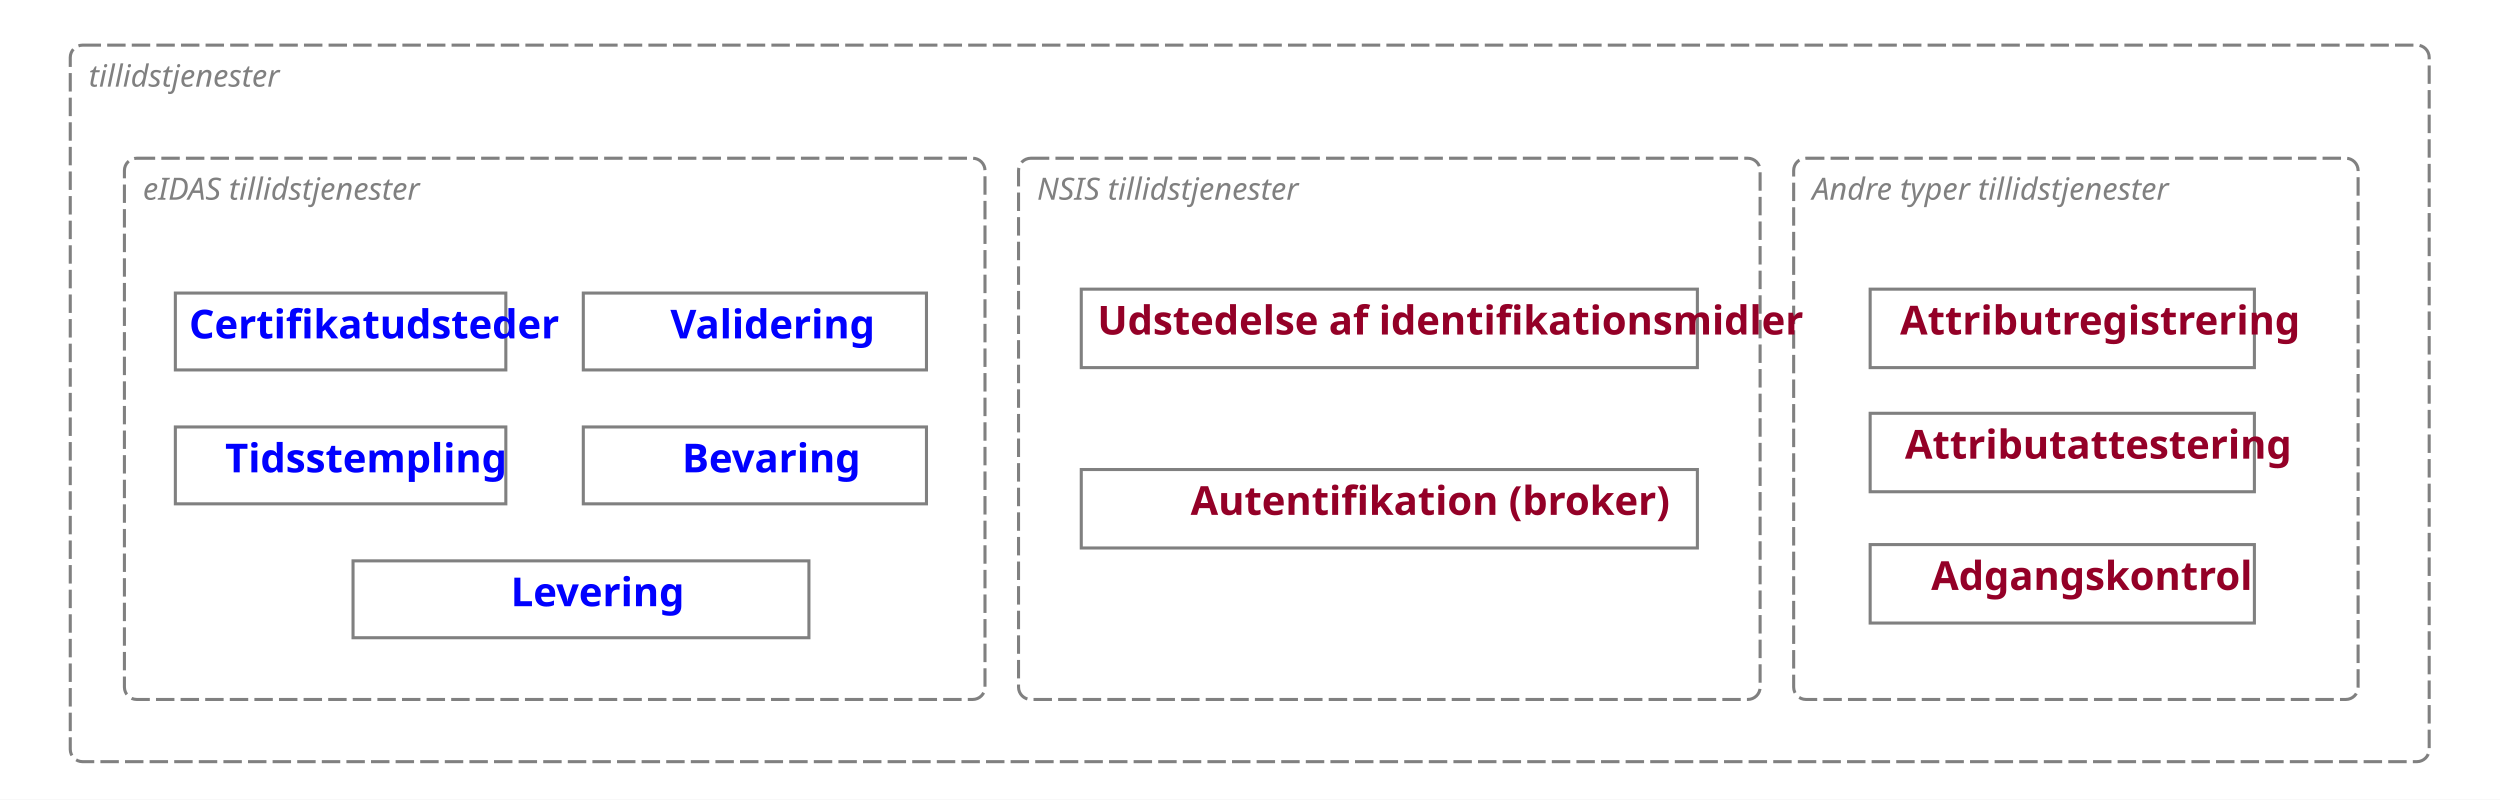
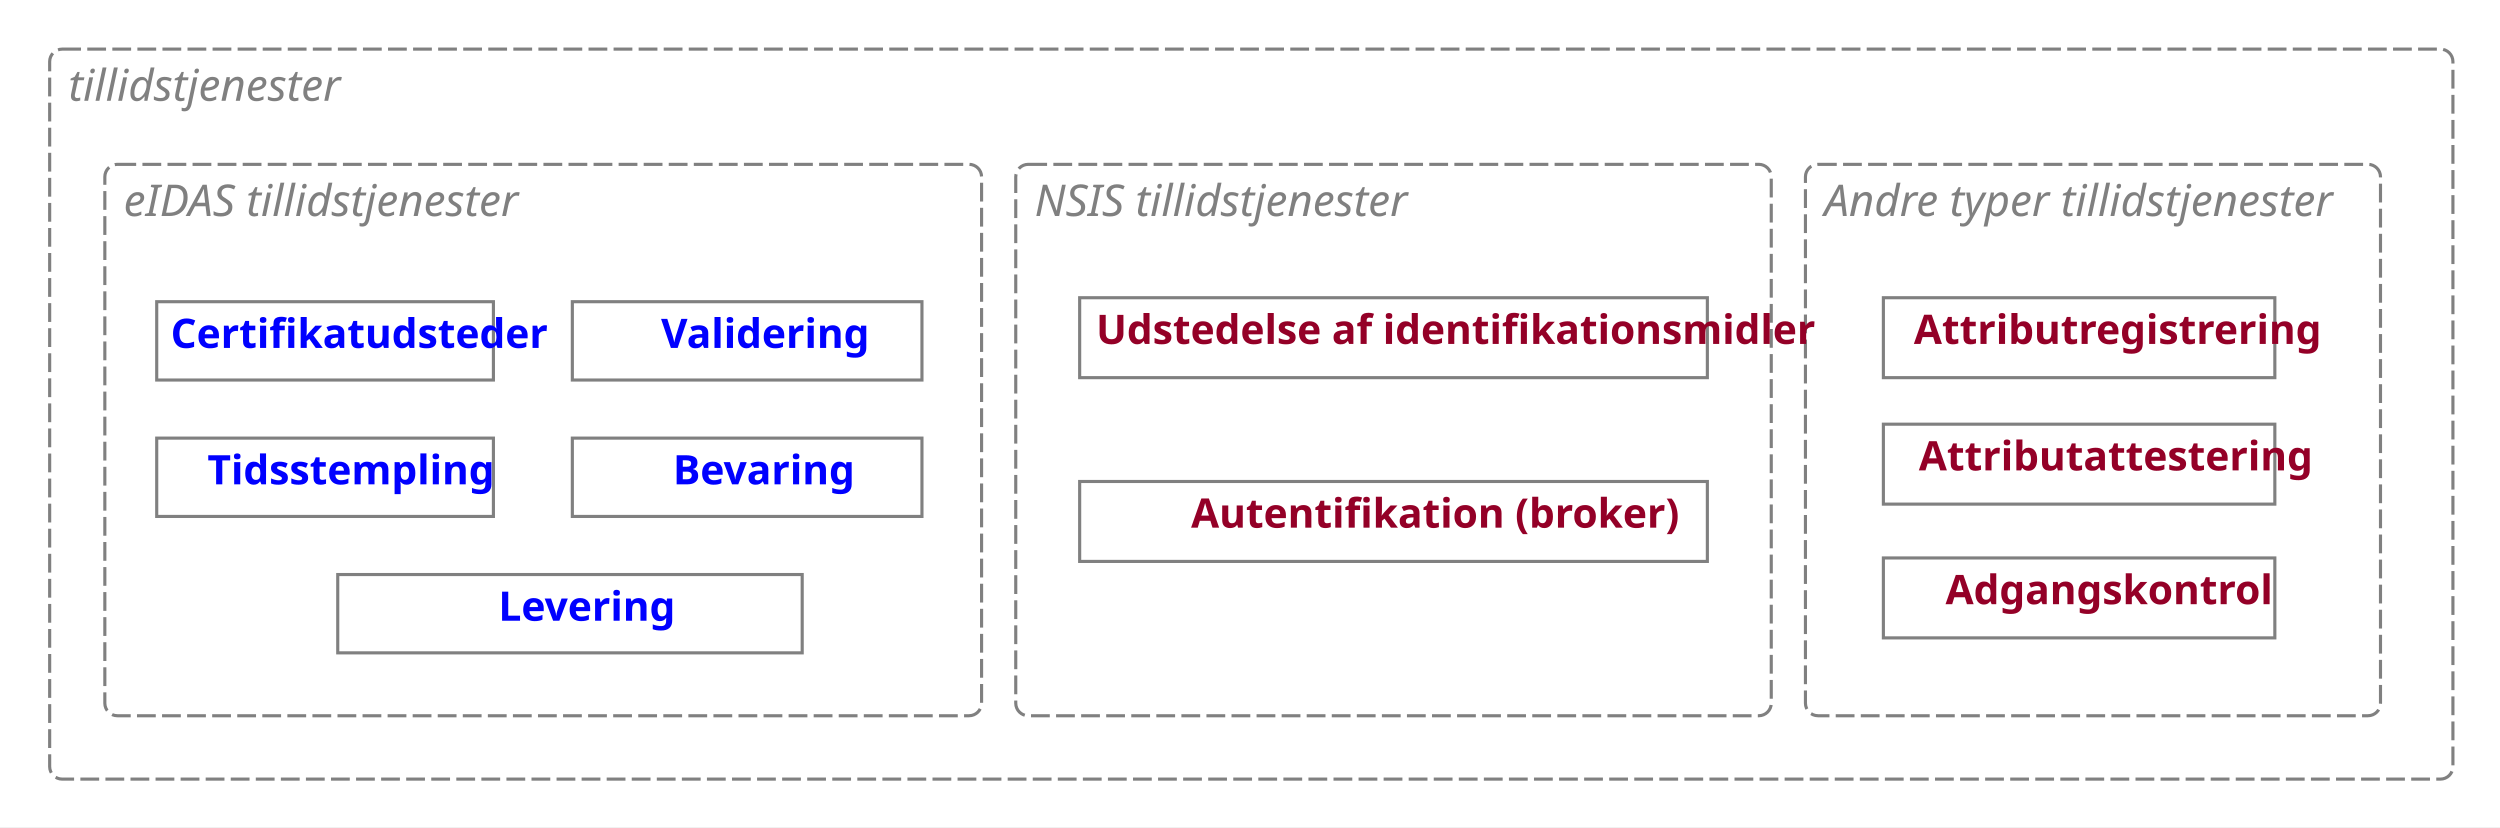
- <svg xmlns="http://www.w3.org/2000/svg" fill-opacity="1" color-rendering="auto" color-interpolation="auto" text-rendering="auto" stroke="black" stroke-linecap="square" width="813" stroke-miterlimit="10" shape-rendering="auto" stroke-opacity="1" fill="black" stroke-dasharray="none" font-weight="normal" stroke-width="1" height="260" font-family="'Dialog'" font-style="normal" stroke-linejoin="miter" font-size="12px" stroke-dashoffset="0" image-rendering="auto">
+ <svg xmlns="http://www.w3.org/2000/svg" fill-opacity="1" color-rendering="auto" color-interpolation="auto" text-rendering="auto" stroke="black" stroke-linecap="square" width="798" stroke-miterlimit="10" shape-rendering="auto" stroke-opacity="1" fill="black" stroke-dasharray="none" font-weight="normal" stroke-width="1" height="264" font-family="'Dialog'" font-style="normal" stroke-linejoin="miter" font-size="12px" stroke-dashoffset="0" image-rendering="auto">
  <defs id="genericDefs" />
  <g>
    <defs id="defs1">
      <clipPath clipPathUnits="userSpaceOnUse" id="clipPath1">
-         <path d="M0 0 L813 0 L813 260 L0 260 L0 0 Z" />
+         <path d="M0 0 L798 0 L798 264 L0 264 L0 0 Z" />
+       </clipPath>
+       <clipPath clipPathUnits="userSpaceOnUse" id="clipPath2">
+         <path d="M-339 -263 L459 -263 L459 1 L-339 1 L-339 -263 Z" />
      </clipPath>
    </defs>
-     <g fill="white" text-rendering="geometricPrecision" shape-rendering="geometricPrecision" stroke="white">
-       <rect x="0" width="813" height="260" y="0" clip-path="url(#clipPath1)" stroke="none" />
+     <g fill="white" text-rendering="geometricPrecision" shape-rendering="geometricPrecision" transform="translate(339,263)" stroke="white">
+       <rect x="-339" width="798" height="264" y="-263" clip-path="url(#clipPath2)" stroke="none" />
    </g>
-     <g stroke-linecap="butt" fill="gray" text-rendering="geometricPrecision" shape-rendering="geometricPrecision" stroke-dasharray="6,2" stroke="gray" stroke-miterlimit="1.45">
-       <rect x="22.851" y="14.678" clip-path="url(#clipPath1)" fill="none" width="767.12" rx="4" ry="4" height="233.015" />
+     <g stroke-linecap="butt" transform="matrix(1,0,0,1,339,263)" fill="gray" text-rendering="geometricPrecision" shape-rendering="geometricPrecision" stroke-dasharray="6,2" stroke="gray" stroke-miterlimit="1.45">
+       <rect x="-323.149" y="-247.322" clip-path="url(#clipPath2)" fill="none" width="767.12" rx="4" ry="4" height="233.015" />
    </g>
-     <g stroke-linecap="butt" font-size="10px" fill="gray" text-rendering="geometricPrecision" font-family="'Calibri'" shape-rendering="geometricPrecision" font-style="italic" stroke="gray" stroke-miterlimit="1.45">
-       <text x="28.851" xml:space="preserve" y="28.178" clip-path="url(#clipPath1)" stroke="none">tillidstjenester</text>
+     <g stroke-linecap="butt" font-size="14px" transform="matrix(1,0,0,1,339,263)" fill="gray" text-rendering="geometricPrecision" font-family="'Calibri'" shape-rendering="geometricPrecision" font-style="italic" stroke="gray" stroke-miterlimit="1.45">
+       <text x="-317.149" xml:space="preserve" y="-230.822" clip-path="url(#clipPath2)" stroke="none">tillidstjenester</text>
    </g>
-     <g stroke-linecap="butt" fill="gray" text-rendering="geometricPrecision" shape-rendering="geometricPrecision" stroke-dasharray="6,2" stroke="gray" stroke-miterlimit="1.45">
-       <rect x="40.462" y="51.458" clip-path="url(#clipPath1)" fill="none" width="279.856" rx="4" ry="4" height="176.005" />
+     <g stroke-linecap="butt" transform="matrix(1,0,0,1,339,263)" fill="gray" text-rendering="geometricPrecision" shape-rendering="geometricPrecision" stroke-dasharray="6,2" stroke="gray" stroke-miterlimit="1.45">
+       <rect x="-305.538" y="-210.542" clip-path="url(#clipPath2)" fill="none" width="279.856" rx="4" ry="4" height="176.005" />
    </g>
-     <g stroke-linecap="butt" font-size="10px" fill="gray" text-rendering="geometricPrecision" font-family="'Calibri'" shape-rendering="geometricPrecision" font-style="italic" stroke="gray" stroke-miterlimit="1.45">
-       <text x="46.462" xml:space="preserve" y="64.958" clip-path="url(#clipPath1)" stroke="none">eIDAS tillidstjenester</text>
+     <g stroke-linecap="butt" font-size="14px" transform="matrix(1,0,0,1,339,263)" fill="gray" text-rendering="geometricPrecision" font-family="'Calibri'" shape-rendering="geometricPrecision" font-style="italic" stroke="gray" stroke-miterlimit="1.45">
+       <text x="-299.538" xml:space="preserve" y="-194.042" clip-path="url(#clipPath2)" stroke="none">eIDAS tillidstjenester</text>
    </g>
-     <g stroke-linecap="butt" fill="gray" text-rendering="geometricPrecision" shape-rendering="geometricPrecision" stroke-dasharray="6,2" stroke="gray" stroke-miterlimit="1.45">
-       <rect x="331.228" y="51.458" clip-path="url(#clipPath1)" fill="none" width="241.159" rx="4" ry="4" height="176.005" />
+     <g stroke-linecap="butt" transform="matrix(1,0,0,1,339,263)" fill="gray" text-rendering="geometricPrecision" shape-rendering="geometricPrecision" stroke-dasharray="6,2" stroke="gray" stroke-miterlimit="1.45">
+       <rect x="-14.772" y="-210.542" clip-path="url(#clipPath2)" fill="none" width="241.159" rx="4" ry="4" height="176.005" />
    </g>
-     <g stroke-linecap="butt" font-size="10px" fill="gray" text-rendering="geometricPrecision" font-family="'Calibri'" shape-rendering="geometricPrecision" font-style="italic" stroke="gray" stroke-miterlimit="1.45">
-       <text x="337.228" xml:space="preserve" y="64.958" clip-path="url(#clipPath1)" stroke="none">NSIS tillidstjenester</text>
+     <g stroke-linecap="butt" font-size="14px" transform="matrix(1,0,0,1,339,263)" fill="gray" text-rendering="geometricPrecision" font-family="'Calibri'" shape-rendering="geometricPrecision" font-style="italic" stroke="gray" stroke-miterlimit="1.45">
+       <text x="-8.772" xml:space="preserve" y="-194.042" clip-path="url(#clipPath2)" stroke="none">NSIS tillidstjenester</text>
    </g>
-     <g stroke-linecap="butt" fill="gray" text-rendering="geometricPrecision" shape-rendering="geometricPrecision" stroke-dasharray="6,2" stroke="gray" stroke-miterlimit="1.45">
-       <rect x="583.298" y="51.458" clip-path="url(#clipPath1)" fill="none" width="183.556" rx="4" ry="4" height="176.005" />
+     <g stroke-linecap="butt" transform="matrix(1,0,0,1,339,263)" fill="gray" text-rendering="geometricPrecision" shape-rendering="geometricPrecision" stroke-dasharray="6,2" stroke="gray" stroke-miterlimit="1.45">
+       <rect x="237.298" y="-210.542" clip-path="url(#clipPath2)" fill="none" width="183.556" rx="4" ry="4" height="176.005" />
    </g>
-     <g stroke-linecap="butt" font-size="10px" fill="gray" text-rendering="geometricPrecision" font-family="'Calibri'" shape-rendering="geometricPrecision" font-style="italic" stroke="gray" stroke-miterlimit="1.45">
-       <text x="589.298" xml:space="preserve" y="64.958" clip-path="url(#clipPath1)" stroke="none">Andre typer tillidstjenester</text>
-       <rect fill="none" x="57.025" width="107.473" height="25" y="95.303" clip-path="url(#clipPath1)" />
+     <g stroke-linecap="butt" font-size="14px" transform="matrix(1,0,0,1,339,263)" fill="gray" text-rendering="geometricPrecision" font-family="'Calibri'" shape-rendering="geometricPrecision" font-style="italic" stroke="gray" stroke-miterlimit="1.45">
+       <text x="243.298" xml:space="preserve" y="-194.042" clip-path="url(#clipPath2)" stroke="none">Andre typer tillidstjenester</text>
+       <rect fill="none" x="-288.976" width="107.473" height="25" y="-166.697" clip-path="url(#clipPath2)" />
    </g>
-     <g stroke-linecap="butt" font-size="13px" fill="blue" text-rendering="geometricPrecision" font-family="'Calibri'" shape-rendering="geometricPrecision" stroke="blue" font-weight="bold" stroke-miterlimit="1.45">
-       <text x="61.487" xml:space="preserve" y="110.053" clip-path="url(#clipPath1)" stroke="none">Certifikatudsteder</text>
+     <g stroke-linecap="butt" font-size="13px" transform="matrix(1,0,0,1,339,263)" fill="blue" text-rendering="geometricPrecision" font-family="'Calibri'" shape-rendering="geometricPrecision" stroke="blue" font-weight="bold" stroke-miterlimit="1.45">
+       <text x="-284.512" xml:space="preserve" y="-151.947" clip-path="url(#clipPath2)" stroke="none">Certifikatudsteder</text>
    </g>
-     <g fill="gray" text-rendering="geometricPrecision" stroke-miterlimit="1.45" shape-rendering="geometricPrecision" stroke-linecap="butt" stroke="gray">
-       <rect fill="none" x="57.025" width="107.473" height="25" y="138.847" clip-path="url(#clipPath1)" />
+     <g stroke-linecap="butt" transform="matrix(1,0,0,1,339,263)" fill="gray" text-rendering="geometricPrecision" shape-rendering="geometricPrecision" stroke="gray" stroke-miterlimit="1.45">
+       <rect fill="none" x="-288.976" width="107.473" height="25" y="-123.153" clip-path="url(#clipPath2)" />
    </g>
-     <g stroke-linecap="butt" font-size="13px" fill="blue" text-rendering="geometricPrecision" font-family="'Calibri'" shape-rendering="geometricPrecision" stroke="blue" font-weight="bold" stroke-miterlimit="1.45">
-       <text x="73.208" xml:space="preserve" y="153.597" clip-path="url(#clipPath1)" stroke="none">Tidsstempling</text>
+     <g stroke-linecap="butt" font-size="13px" transform="matrix(1,0,0,1,339,263)" fill="blue" text-rendering="geometricPrecision" font-family="'Calibri'" shape-rendering="geometricPrecision" stroke="blue" font-weight="bold" stroke-miterlimit="1.45">
+       <text x="-272.792" xml:space="preserve" y="-108.403" clip-path="url(#clipPath2)" stroke="none">Tidsstempling</text>
    </g>
-     <g fill="gray" text-rendering="geometricPrecision" stroke-miterlimit="1.45" shape-rendering="geometricPrecision" stroke-linecap="butt" stroke="gray">
-       <rect fill="none" x="189.691" width="111.597" height="25" y="95.303" clip-path="url(#clipPath1)" />
+     <g stroke-linecap="butt" transform="matrix(1,0,0,1,339,263)" fill="gray" text-rendering="geometricPrecision" shape-rendering="geometricPrecision" stroke="gray" stroke-miterlimit="1.45">
+       <rect fill="none" x="-156.309" width="111.597" height="25" y="-166.697" clip-path="url(#clipPath2)" />
    </g>
-     <g stroke-linecap="butt" font-size="13px" fill="blue" text-rendering="geometricPrecision" font-family="'Calibri'" shape-rendering="geometricPrecision" stroke="blue" font-weight="bold" stroke-miterlimit="1.45">
-       <text x="218.008" xml:space="preserve" y="110.053" clip-path="url(#clipPath1)" stroke="none">Validering</text>
+     <g stroke-linecap="butt" font-size="13px" transform="matrix(1,0,0,1,339,263)" fill="blue" text-rendering="geometricPrecision" font-family="'Calibri'" shape-rendering="geometricPrecision" stroke="blue" font-weight="bold" stroke-miterlimit="1.45">
+       <text x="-127.992" xml:space="preserve" y="-151.947" clip-path="url(#clipPath2)" stroke="none">Validering</text>
    </g>
-     <g fill="gray" text-rendering="geometricPrecision" stroke-miterlimit="1.45" shape-rendering="geometricPrecision" stroke-linecap="butt" stroke="gray">
-       <rect fill="none" x="114.807" width="148.254" height="25" y="182.391" clip-path="url(#clipPath1)" />
+     <g stroke-linecap="butt" transform="matrix(1,0,0,1,339,263)" fill="gray" text-rendering="geometricPrecision" shape-rendering="geometricPrecision" stroke="gray" stroke-miterlimit="1.45">
+       <rect fill="none" x="-231.193" width="148.254" height="25" y="-79.609" clip-path="url(#clipPath2)" />
    </g>
-     <g stroke-linecap="butt" font-size="13px" fill="blue" text-rendering="geometricPrecision" font-family="'Calibri'" shape-rendering="geometricPrecision" stroke="blue" font-weight="bold" stroke-miterlimit="1.45">
-       <text x="166.089" xml:space="preserve" y="197.141" clip-path="url(#clipPath1)" stroke="none">Levering</text>
+     <g stroke-linecap="butt" font-size="13px" transform="matrix(1,0,0,1,339,263)" fill="blue" text-rendering="geometricPrecision" font-family="'Calibri'" shape-rendering="geometricPrecision" stroke="blue" font-weight="bold" stroke-miterlimit="1.45">
+       <text x="-179.911" xml:space="preserve" y="-64.859" clip-path="url(#clipPath2)" stroke="none">Levering</text>
    </g>
-     <g fill="gray" text-rendering="geometricPrecision" stroke-miterlimit="1.45" shape-rendering="geometricPrecision" stroke-linecap="butt" stroke="gray">
-       <rect fill="none" x="351.627" width="200.362" height="25.514" y="94.034" clip-path="url(#clipPath1)" />
+     <g stroke-linecap="butt" transform="matrix(1,0,0,1,339,263)" fill="gray" text-rendering="geometricPrecision" shape-rendering="geometricPrecision" stroke="gray" stroke-miterlimit="1.45">
+       <rect fill="none" x="5.627" width="200.362" height="25.514" y="-167.966" clip-path="url(#clipPath2)" />
    </g>
-     <g stroke-linecap="butt" font-size="13px" fill="rgb(148,0,39)" text-rendering="geometricPrecision" font-family="'Calibri'" shape-rendering="geometricPrecision" stroke="rgb(148,0,39)" font-weight="bold" stroke-miterlimit="1.45">
-       <text x="356.879" xml:space="preserve" y="108.784" clip-path="url(#clipPath1)" stroke="none">Udstedelse af identifikationsmidler</text>
+     <g stroke-linecap="butt" font-size="13px" transform="matrix(1,0,0,1,339,263)" fill="rgb(148,0,39)" text-rendering="geometricPrecision" font-family="'Calibri'" shape-rendering="geometricPrecision" stroke="rgb(148,0,39)" font-weight="bold" stroke-miterlimit="1.45">
+       <text x="10.879" xml:space="preserve" y="-153.216" clip-path="url(#clipPath2)" stroke="none">Udstedelse af identifikationsmidler</text>
    </g>
-     <g fill="gray" text-rendering="geometricPrecision" stroke-miterlimit="1.45" shape-rendering="geometricPrecision" stroke-linecap="butt" stroke="gray">
-       <rect fill="none" x="351.627" width="200.362" height="25.514" y="152.69" clip-path="url(#clipPath1)" />
+     <g stroke-linecap="butt" transform="matrix(1,0,0,1,339,263)" fill="gray" text-rendering="geometricPrecision" shape-rendering="geometricPrecision" stroke="gray" stroke-miterlimit="1.45">
+       <rect fill="none" x="5.627" width="200.362" height="25.514" y="-109.31" clip-path="url(#clipPath2)" />
    </g>
-     <g stroke-linecap="butt" font-size="13px" fill="rgb(148,0,39)" text-rendering="geometricPrecision" font-family="'Calibri'" shape-rendering="geometricPrecision" stroke="rgb(148,0,39)" font-weight="bold" stroke-miterlimit="1.45">
-       <text x="387.189" xml:space="preserve" y="167.44" clip-path="url(#clipPath1)" stroke="none">Autentifikation (broker)</text>
+     <g stroke-linecap="butt" font-size="13px" transform="matrix(1,0,0,1,339,263)" fill="rgb(148,0,39)" text-rendering="geometricPrecision" font-family="'Calibri'" shape-rendering="geometricPrecision" stroke="rgb(148,0,39)" font-weight="bold" stroke-miterlimit="1.45">
+       <text x="41.189" xml:space="preserve" y="-94.56" clip-path="url(#clipPath2)" stroke="none">Autentifikation (broker)</text>
    </g>
-     <g fill="gray" text-rendering="geometricPrecision" stroke-miterlimit="1.45" shape-rendering="geometricPrecision" stroke-linecap="butt" stroke="gray">
-       <rect fill="none" x="608.175" width="124.954" height="25.514" y="94.034" clip-path="url(#clipPath1)" />
+     <g stroke-linecap="butt" transform="matrix(1,0,0,1,339,263)" fill="gray" text-rendering="geometricPrecision" shape-rendering="geometricPrecision" stroke="gray" stroke-miterlimit="1.45">
+       <rect fill="none" x="262.175" width="124.954" height="25.514" y="-167.966" clip-path="url(#clipPath2)" />
    </g>
-     <g stroke-linecap="butt" font-size="13px" fill="rgb(148,0,39)" text-rendering="geometricPrecision" font-family="'Calibri'" shape-rendering="geometricPrecision" stroke="rgb(148,0,39)" font-weight="bold" stroke-miterlimit="1.45">
-       <text x="617.903" xml:space="preserve" y="108.784" clip-path="url(#clipPath1)" stroke="none">Attributregistrering</text>
+     <g stroke-linecap="butt" font-size="13px" transform="matrix(1,0,0,1,339,263)" fill="rgb(148,0,39)" text-rendering="geometricPrecision" font-family="'Calibri'" shape-rendering="geometricPrecision" stroke="rgb(148,0,39)" font-weight="bold" stroke-miterlimit="1.45">
+       <text x="271.903" xml:space="preserve" y="-153.216" clip-path="url(#clipPath2)" stroke="none">Attributregistrering</text>
    </g>
-     <g fill="gray" text-rendering="geometricPrecision" stroke-miterlimit="1.45" shape-rendering="geometricPrecision" stroke-linecap="butt" stroke="gray">
-       <rect fill="none" x="189.691" width="111.597" height="25" y="138.847" clip-path="url(#clipPath1)" />
+     <g stroke-linecap="butt" transform="matrix(1,0,0,1,339,263)" fill="gray" text-rendering="geometricPrecision" shape-rendering="geometricPrecision" stroke="gray" stroke-miterlimit="1.45">
+       <rect fill="none" x="-156.309" width="111.597" height="25" y="-123.153" clip-path="url(#clipPath2)" />
    </g>
-     <g stroke-linecap="butt" font-size="13px" fill="blue" text-rendering="geometricPrecision" font-family="'Calibri'" shape-rendering="geometricPrecision" stroke="blue" font-weight="bold" stroke-miterlimit="1.45">
-       <text x="221.813" xml:space="preserve" y="153.597" clip-path="url(#clipPath1)" stroke="none">Bevaring</text>
+     <g stroke-linecap="butt" font-size="13px" transform="matrix(1,0,0,1,339,263)" fill="blue" text-rendering="geometricPrecision" font-family="'Calibri'" shape-rendering="geometricPrecision" stroke="blue" font-weight="bold" stroke-miterlimit="1.45">
+       <text x="-124.187" xml:space="preserve" y="-108.403" clip-path="url(#clipPath2)" stroke="none">Bevaring</text>
    </g>
-     <g fill="gray" text-rendering="geometricPrecision" stroke-miterlimit="1.45" shape-rendering="geometricPrecision" stroke-linecap="butt" stroke="gray">
-       <rect fill="none" x="608.175" width="124.954" height="25.514" y="134.401" clip-path="url(#clipPath1)" />
+     <g stroke-linecap="butt" transform="matrix(1,0,0,1,339,263)" fill="gray" text-rendering="geometricPrecision" shape-rendering="geometricPrecision" stroke="gray" stroke-miterlimit="1.45">
+       <rect fill="none" x="262.175" width="124.954" height="25.514" y="-127.599" clip-path="url(#clipPath2)" />
    </g>
-     <g stroke-linecap="butt" font-size="13px" fill="rgb(148,0,39)" text-rendering="geometricPrecision" font-family="'Calibri'" shape-rendering="geometricPrecision" stroke="rgb(148,0,39)" font-weight="bold" stroke-miterlimit="1.45">
-       <text x="619.487" xml:space="preserve" y="149.151" clip-path="url(#clipPath1)" stroke="none">Attributattestering</text>
+     <g stroke-linecap="butt" font-size="13px" transform="matrix(1,0,0,1,339,263)" fill="rgb(148,0,39)" text-rendering="geometricPrecision" font-family="'Calibri'" shape-rendering="geometricPrecision" stroke="rgb(148,0,39)" font-weight="bold" stroke-miterlimit="1.45">
+       <text x="273.487" xml:space="preserve" y="-112.849" clip-path="url(#clipPath2)" stroke="none">Attributattestering</text>
    </g>
-     <g fill="gray" text-rendering="geometricPrecision" stroke-miterlimit="1.45" shape-rendering="geometricPrecision" stroke-linecap="butt" stroke="gray">
-       <rect fill="none" x="608.175" width="124.954" height="25.514" y="177.099" clip-path="url(#clipPath1)" />
+     <g stroke-linecap="butt" transform="matrix(1,0,0,1,339,263)" fill="gray" text-rendering="geometricPrecision" shape-rendering="geometricPrecision" stroke="gray" stroke-miterlimit="1.45">
+       <rect fill="none" x="262.175" width="124.954" height="25.514" y="-84.901" clip-path="url(#clipPath2)" />
    </g>
-     <g stroke-linecap="butt" font-size="13px" fill="rgb(148,0,39)" text-rendering="geometricPrecision" font-family="'Calibri'" shape-rendering="geometricPrecision" stroke="rgb(148,0,39)" font-weight="bold" stroke-miterlimit="1.45">
-       <text x="628.015" xml:space="preserve" y="191.849" clip-path="url(#clipPath1)" stroke="none">Adgangskontrol</text>
+     <g stroke-linecap="butt" font-size="13px" transform="matrix(1,0,0,1,339,263)" fill="rgb(148,0,39)" text-rendering="geometricPrecision" font-family="'Calibri'" shape-rendering="geometricPrecision" stroke="rgb(148,0,39)" font-weight="bold" stroke-miterlimit="1.45">
+       <text x="282.015" xml:space="preserve" y="-70.151" clip-path="url(#clipPath2)" stroke="none">Adgangskontrol</text>
    </g>
  </g>
</svg>
